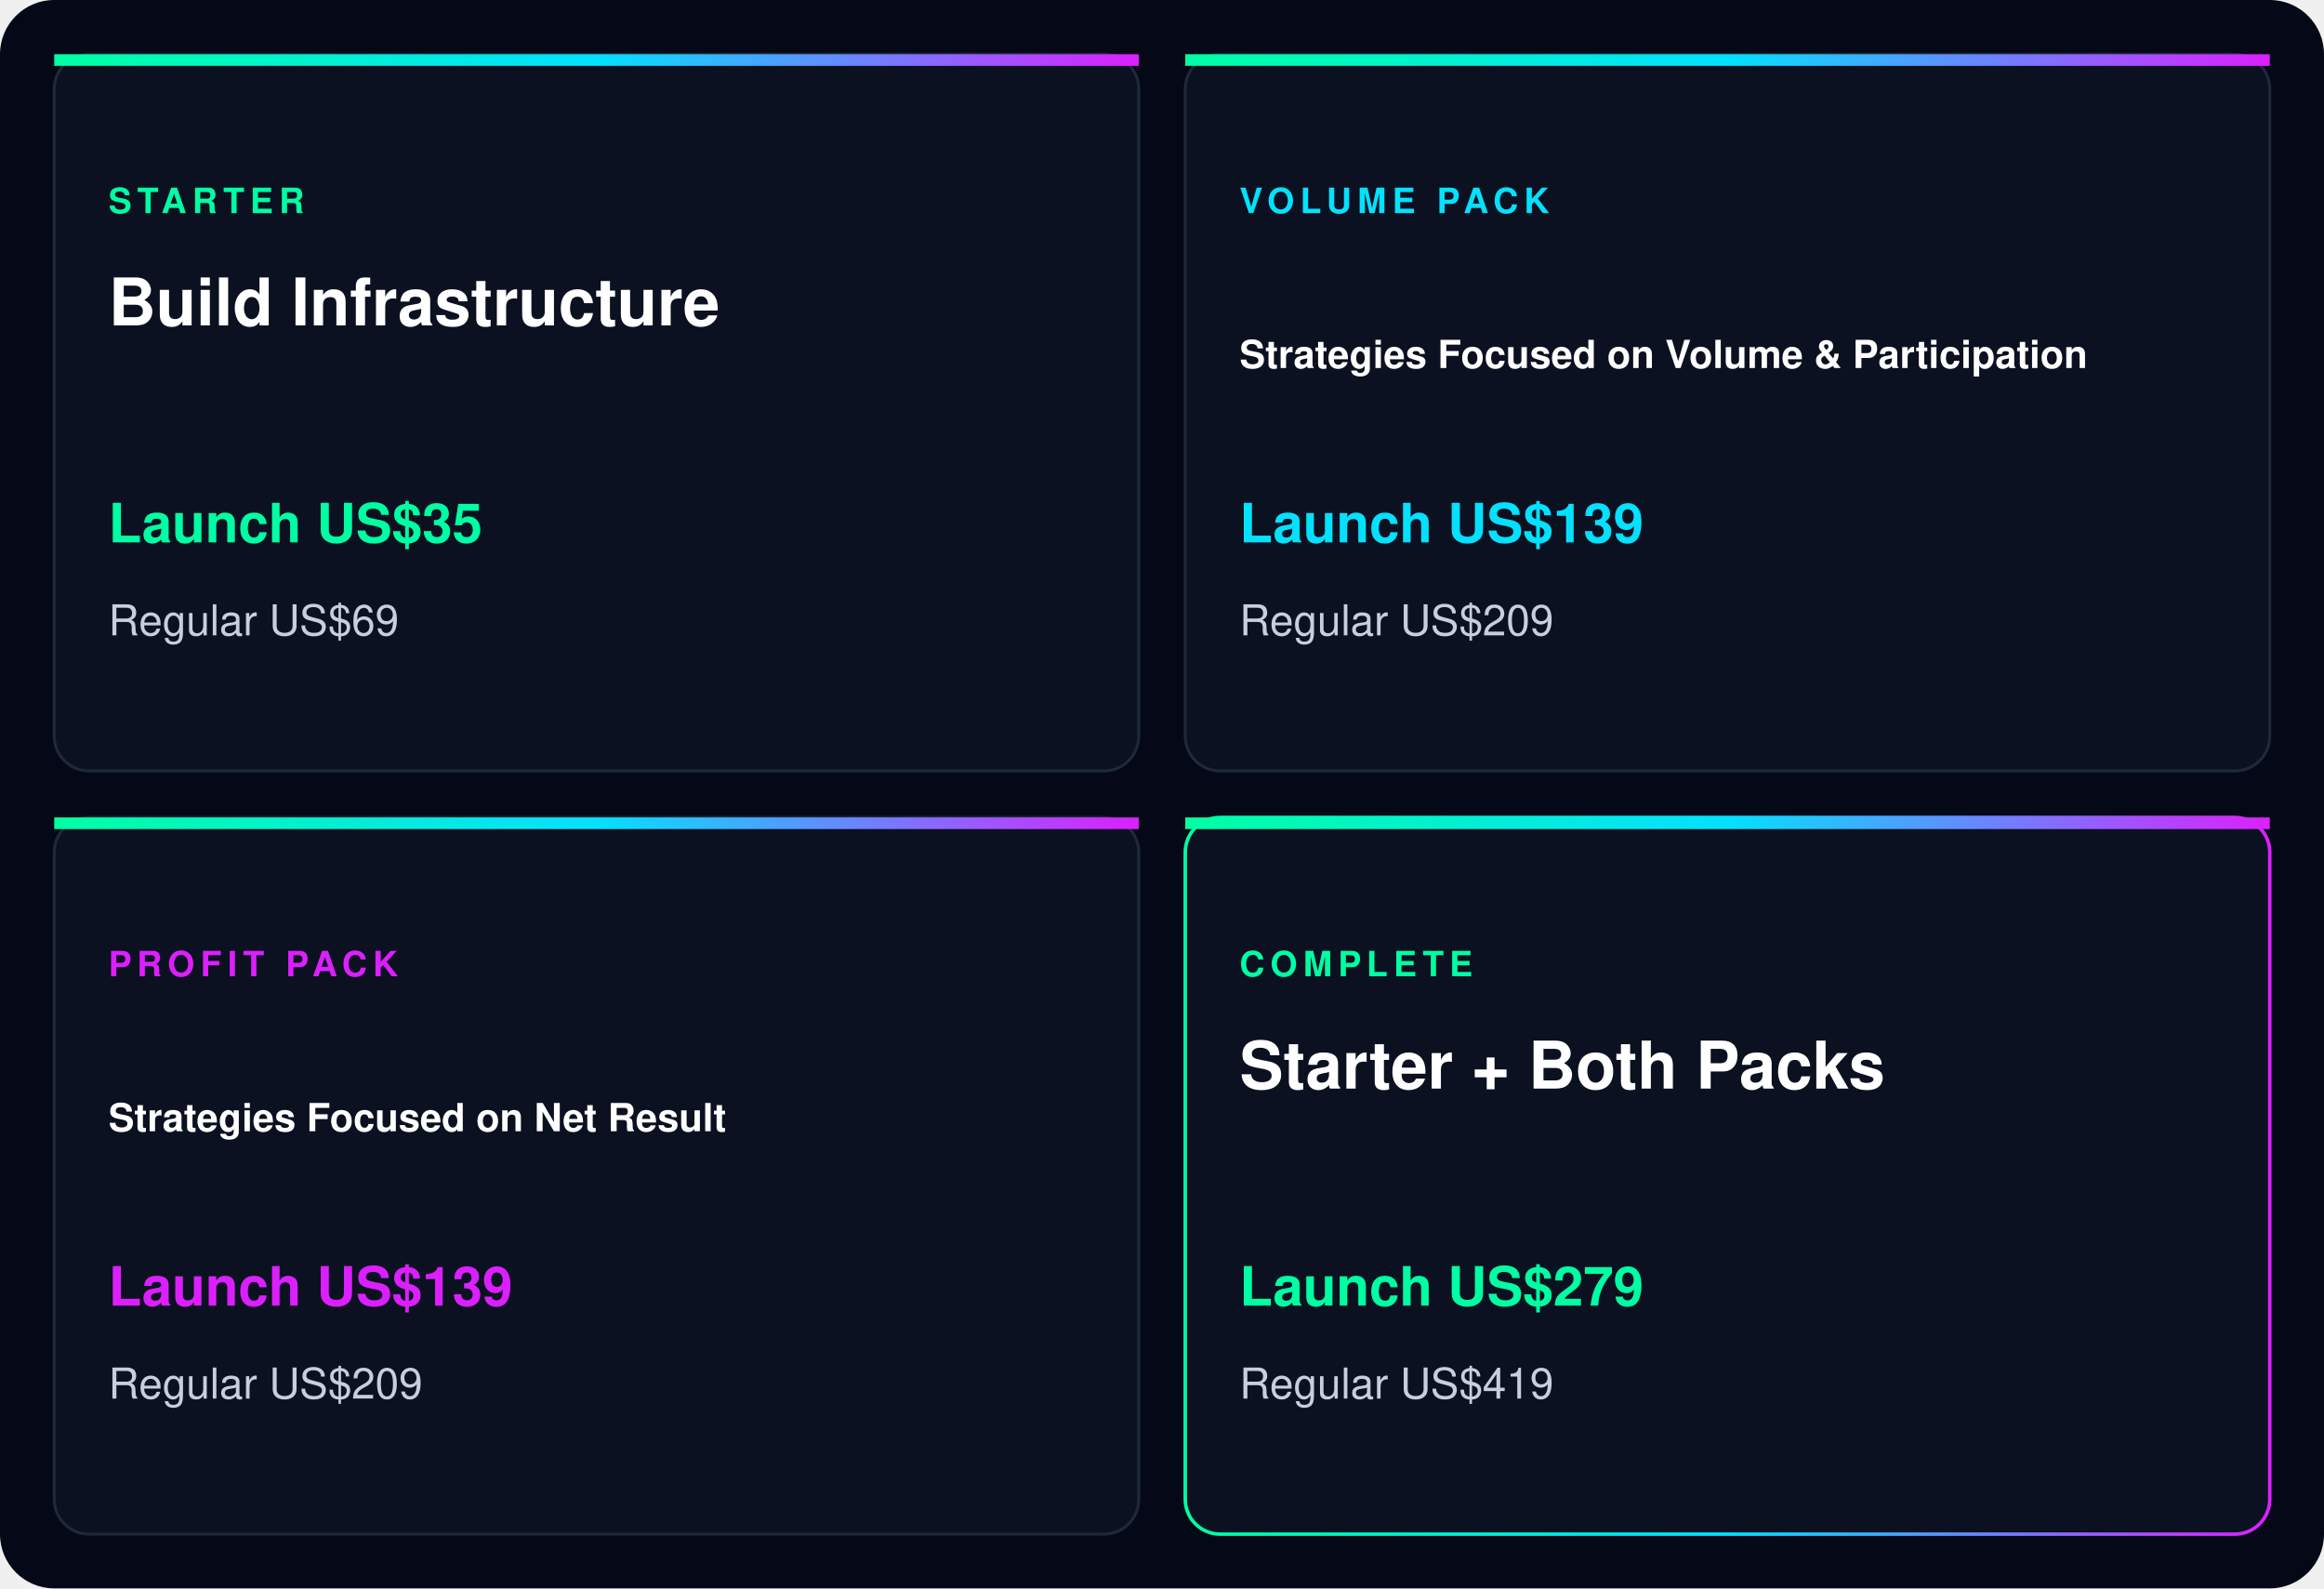
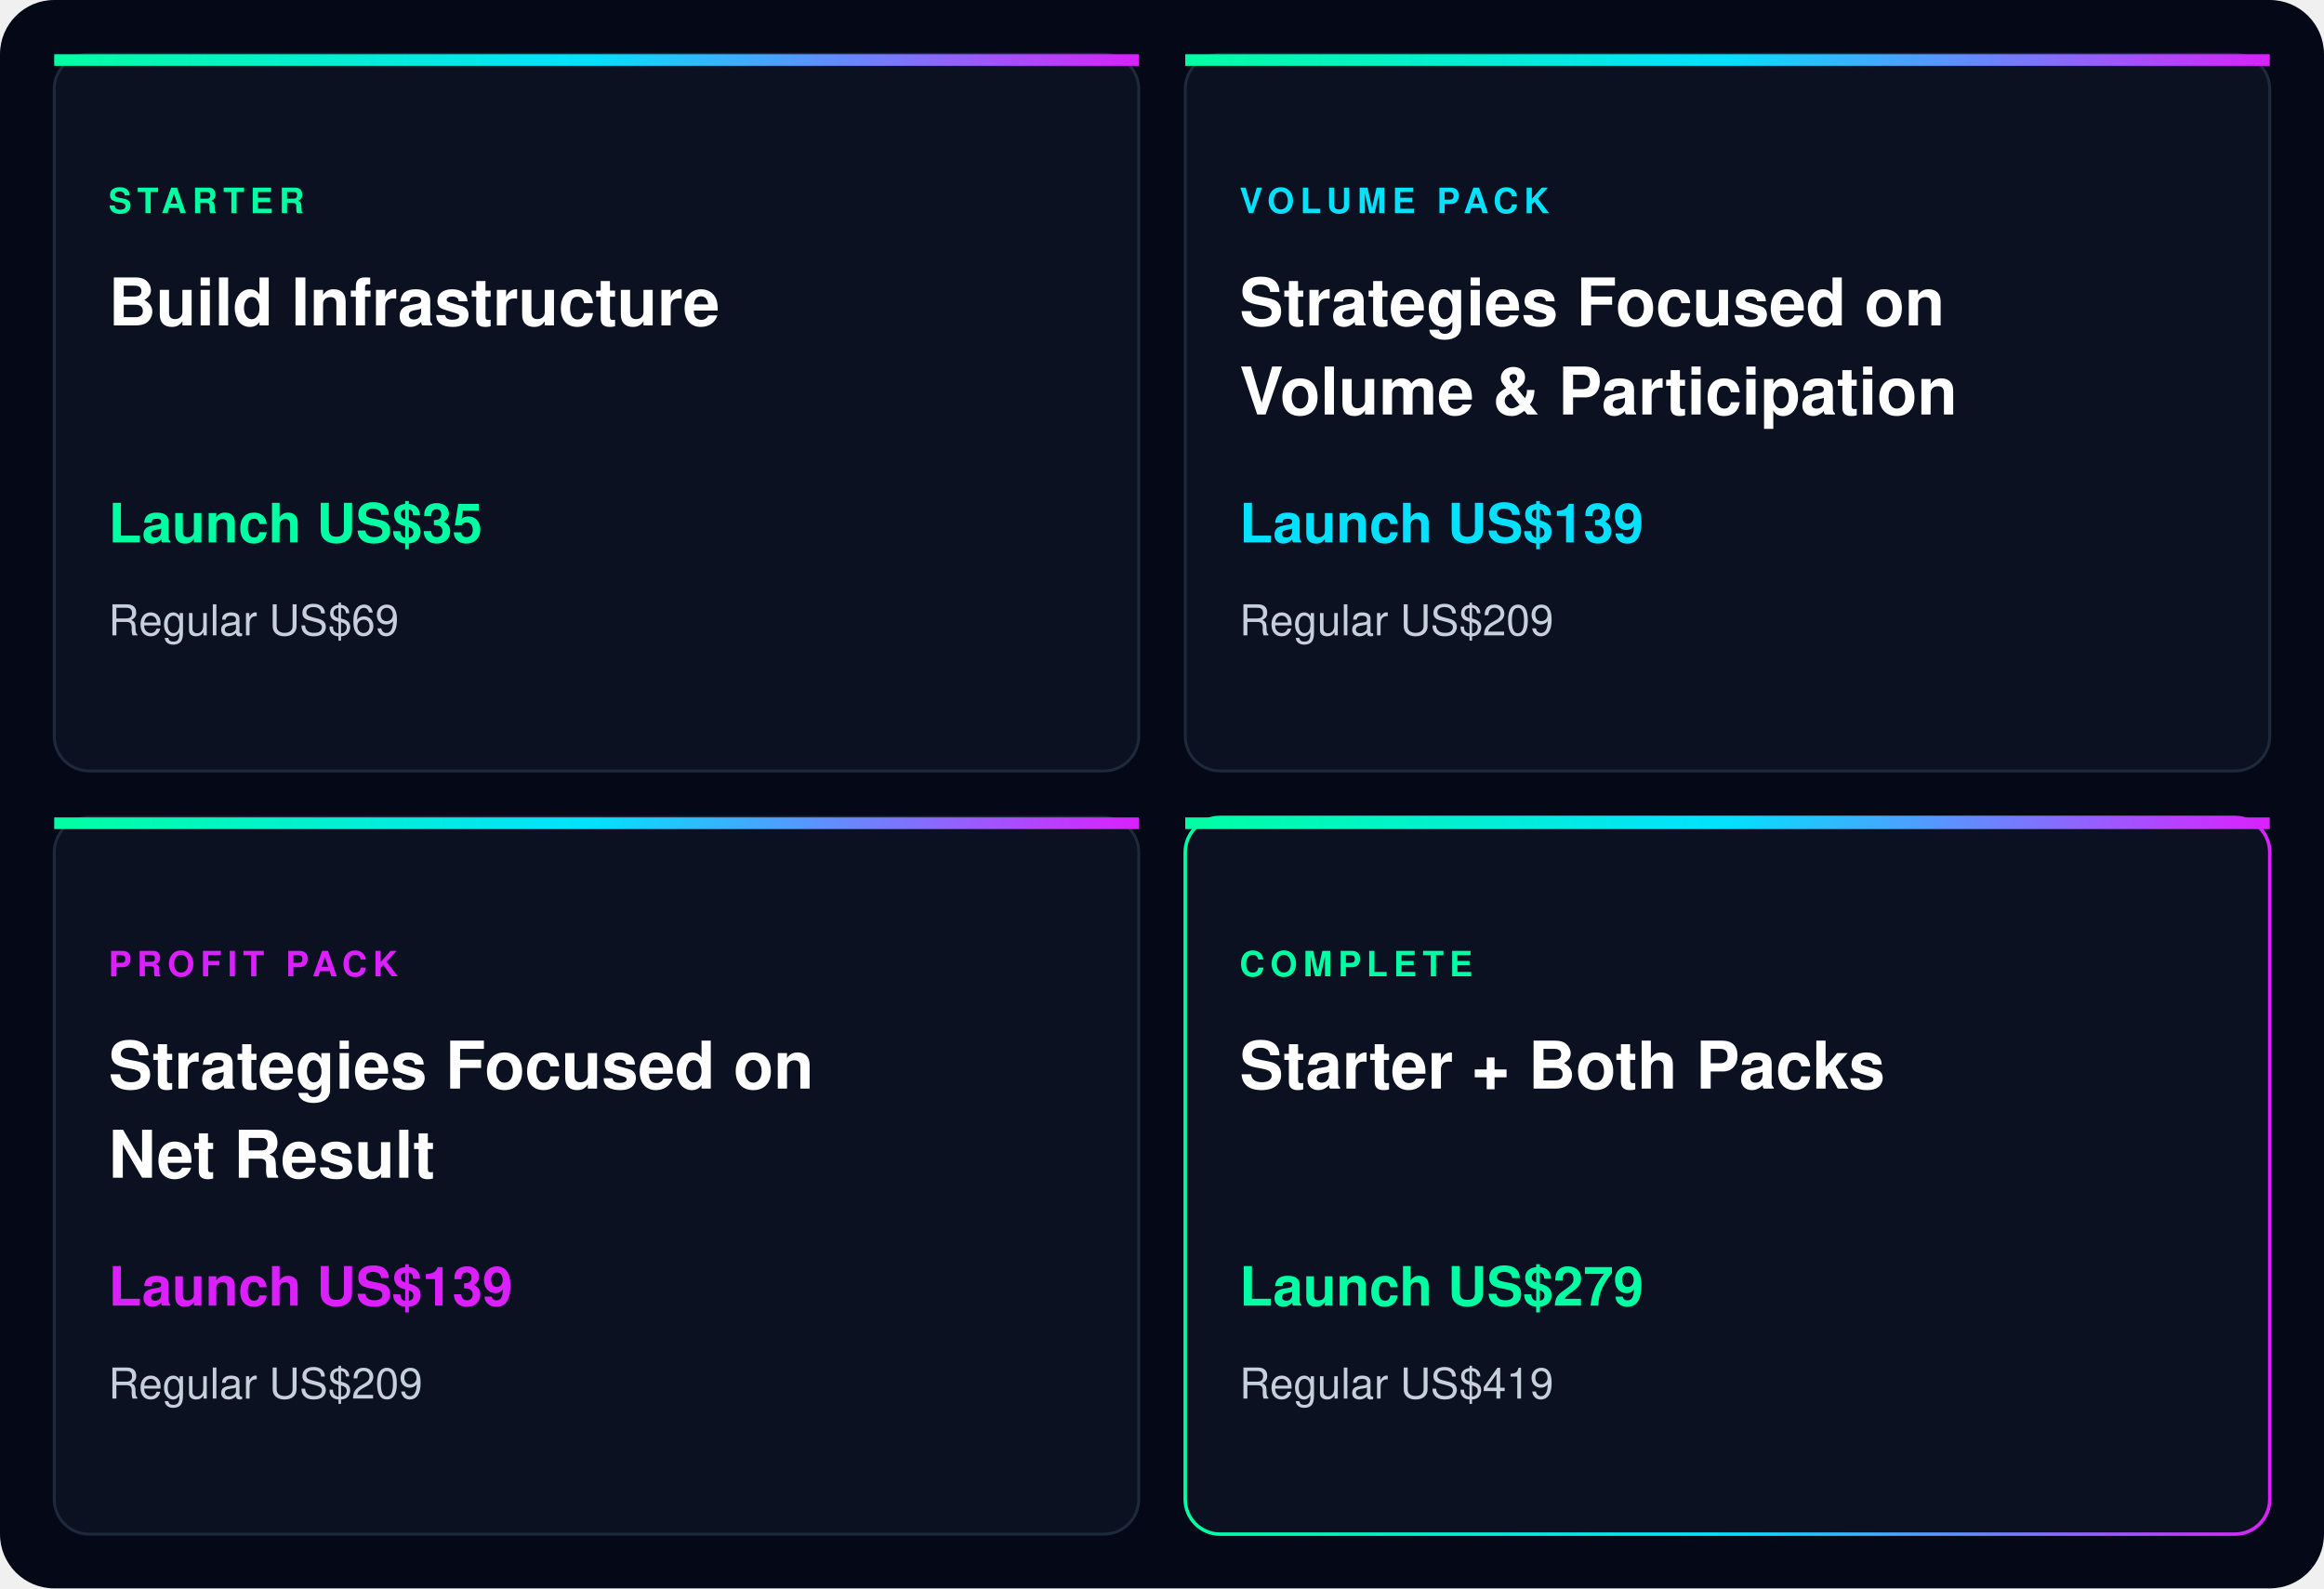
<svg xmlns="http://www.w3.org/2000/svg" viewBox="0 0 1200 820" role="img">
  <defs>
    <linearGradient id="sol" x1="0" y1="0" x2="1" y2="0">
      <stop offset="0%" stop-color="#00FFA3" />
      <stop offset="50%" stop-color="#03E1FF" />
      <stop offset="100%" stop-color="#DC1FFF" />
    </linearGradient>
  </defs>
  <rect width="1200" height="820" rx="28" fill="#050816" />
  <g font-family="Segoe UI, Helvetica, Arial, sans-serif">
    <g>
      <rect x="28" y="28" width="560" height="370" rx="18" fill="#0B1120" stroke="#1E293B" stroke-width="1.5" />
      <rect x="28" y="28" width="560" height="6" fill="url(#sol)" />
      <text x="56" y="110" fill="#00FFA3" font-size="18" font-weight="700" letter-spacing="3">STARTER</text>
      <text x="56" y="168" fill="#FFFFFF" font-size="34" font-weight="700">Build Infrastructure</text>
      <text x="56" y="280" fill="#00FFA3" font-size="28" font-weight="700">Launch US$35</text>
      <text x="56" y="328" fill="#C5D0DC" font-size="22">Regular US$69</text>
    </g>
    <g>
      <rect x="612" y="28" width="560" height="370" rx="18" fill="#0B1120" stroke="#1E293B" stroke-width="1.5" />
      <rect x="612" y="28" width="560" height="6" fill="url(#sol)" />
      <text x="640" y="110" fill="#03E1FF" font-size="18" font-weight="700" letter-spacing="3">VOLUME PACK</text>
-       <text x="640" y="190" fill="#FFFFFF" font-size="20" font-weight="700">Strategies Focused on Volume &amp; Participation</text>
+       <text x="640" y="168" fill="#FFFFFF" font-size="34" font-weight="700">
+         <tspan x="640" dy="0">Strategies Focused on</tspan>
+         <tspan x="640" dy="46">Volume &amp; Participation</tspan>
+       </text>
      <text x="640" y="280" fill="#03E1FF" font-size="28" font-weight="700">Launch US$139</text>
      <text x="640" y="328" fill="#C5D0DC" font-size="22">Regular US$209</text>
    </g>
    <g>
      <rect x="28" y="422" width="560" height="370" rx="18" fill="#0B1120" stroke="#1E293B" stroke-width="1.5" />
      <rect x="28" y="422" width="560" height="6" fill="url(#sol)" />
      <text x="56" y="504" fill="#DC1FFF" font-size="18" font-weight="700" letter-spacing="3">PROFIT PACK</text>
-       <text x="56" y="584" fill="#FFFFFF" font-size="20" font-weight="700">Strategies Focused on Net Result</text>
+       <text x="56" y="562" fill="#FFFFFF" font-size="34" font-weight="700">
+         <tspan x="56" dy="0">Strategies Focused on</tspan>
+         <tspan x="56" dy="46">Net Result</tspan>
+       </text>
      <text x="56" y="674" fill="#DC1FFF" font-size="28" font-weight="700">Launch US$139</text>
      <text x="56" y="722" fill="#C5D0DC" font-size="22">Regular US$209</text>
    </g>
    <g>
      <rect x="612" y="422" width="560" height="370" rx="18" fill="#0B1120" stroke="url(#sol)" stroke-width="1.8" />
      <rect x="612" y="422" width="560" height="6" fill="url(#sol)" />
      <text x="640" y="504" fill="#00FFA3" font-size="18" font-weight="700" letter-spacing="3">COMPLETE</text>
      <text x="640" y="562" fill="#FFFFFF" font-size="34" font-weight="700">Starter + Both Packs</text>
      <text x="640" y="674" fill="#00FFA3" font-size="28" font-weight="700">Launch US$279</text>
      <text x="640" y="722" fill="#C5D0DC" font-size="22">Regular US$419</text>
    </g>
  </g>
</svg>
